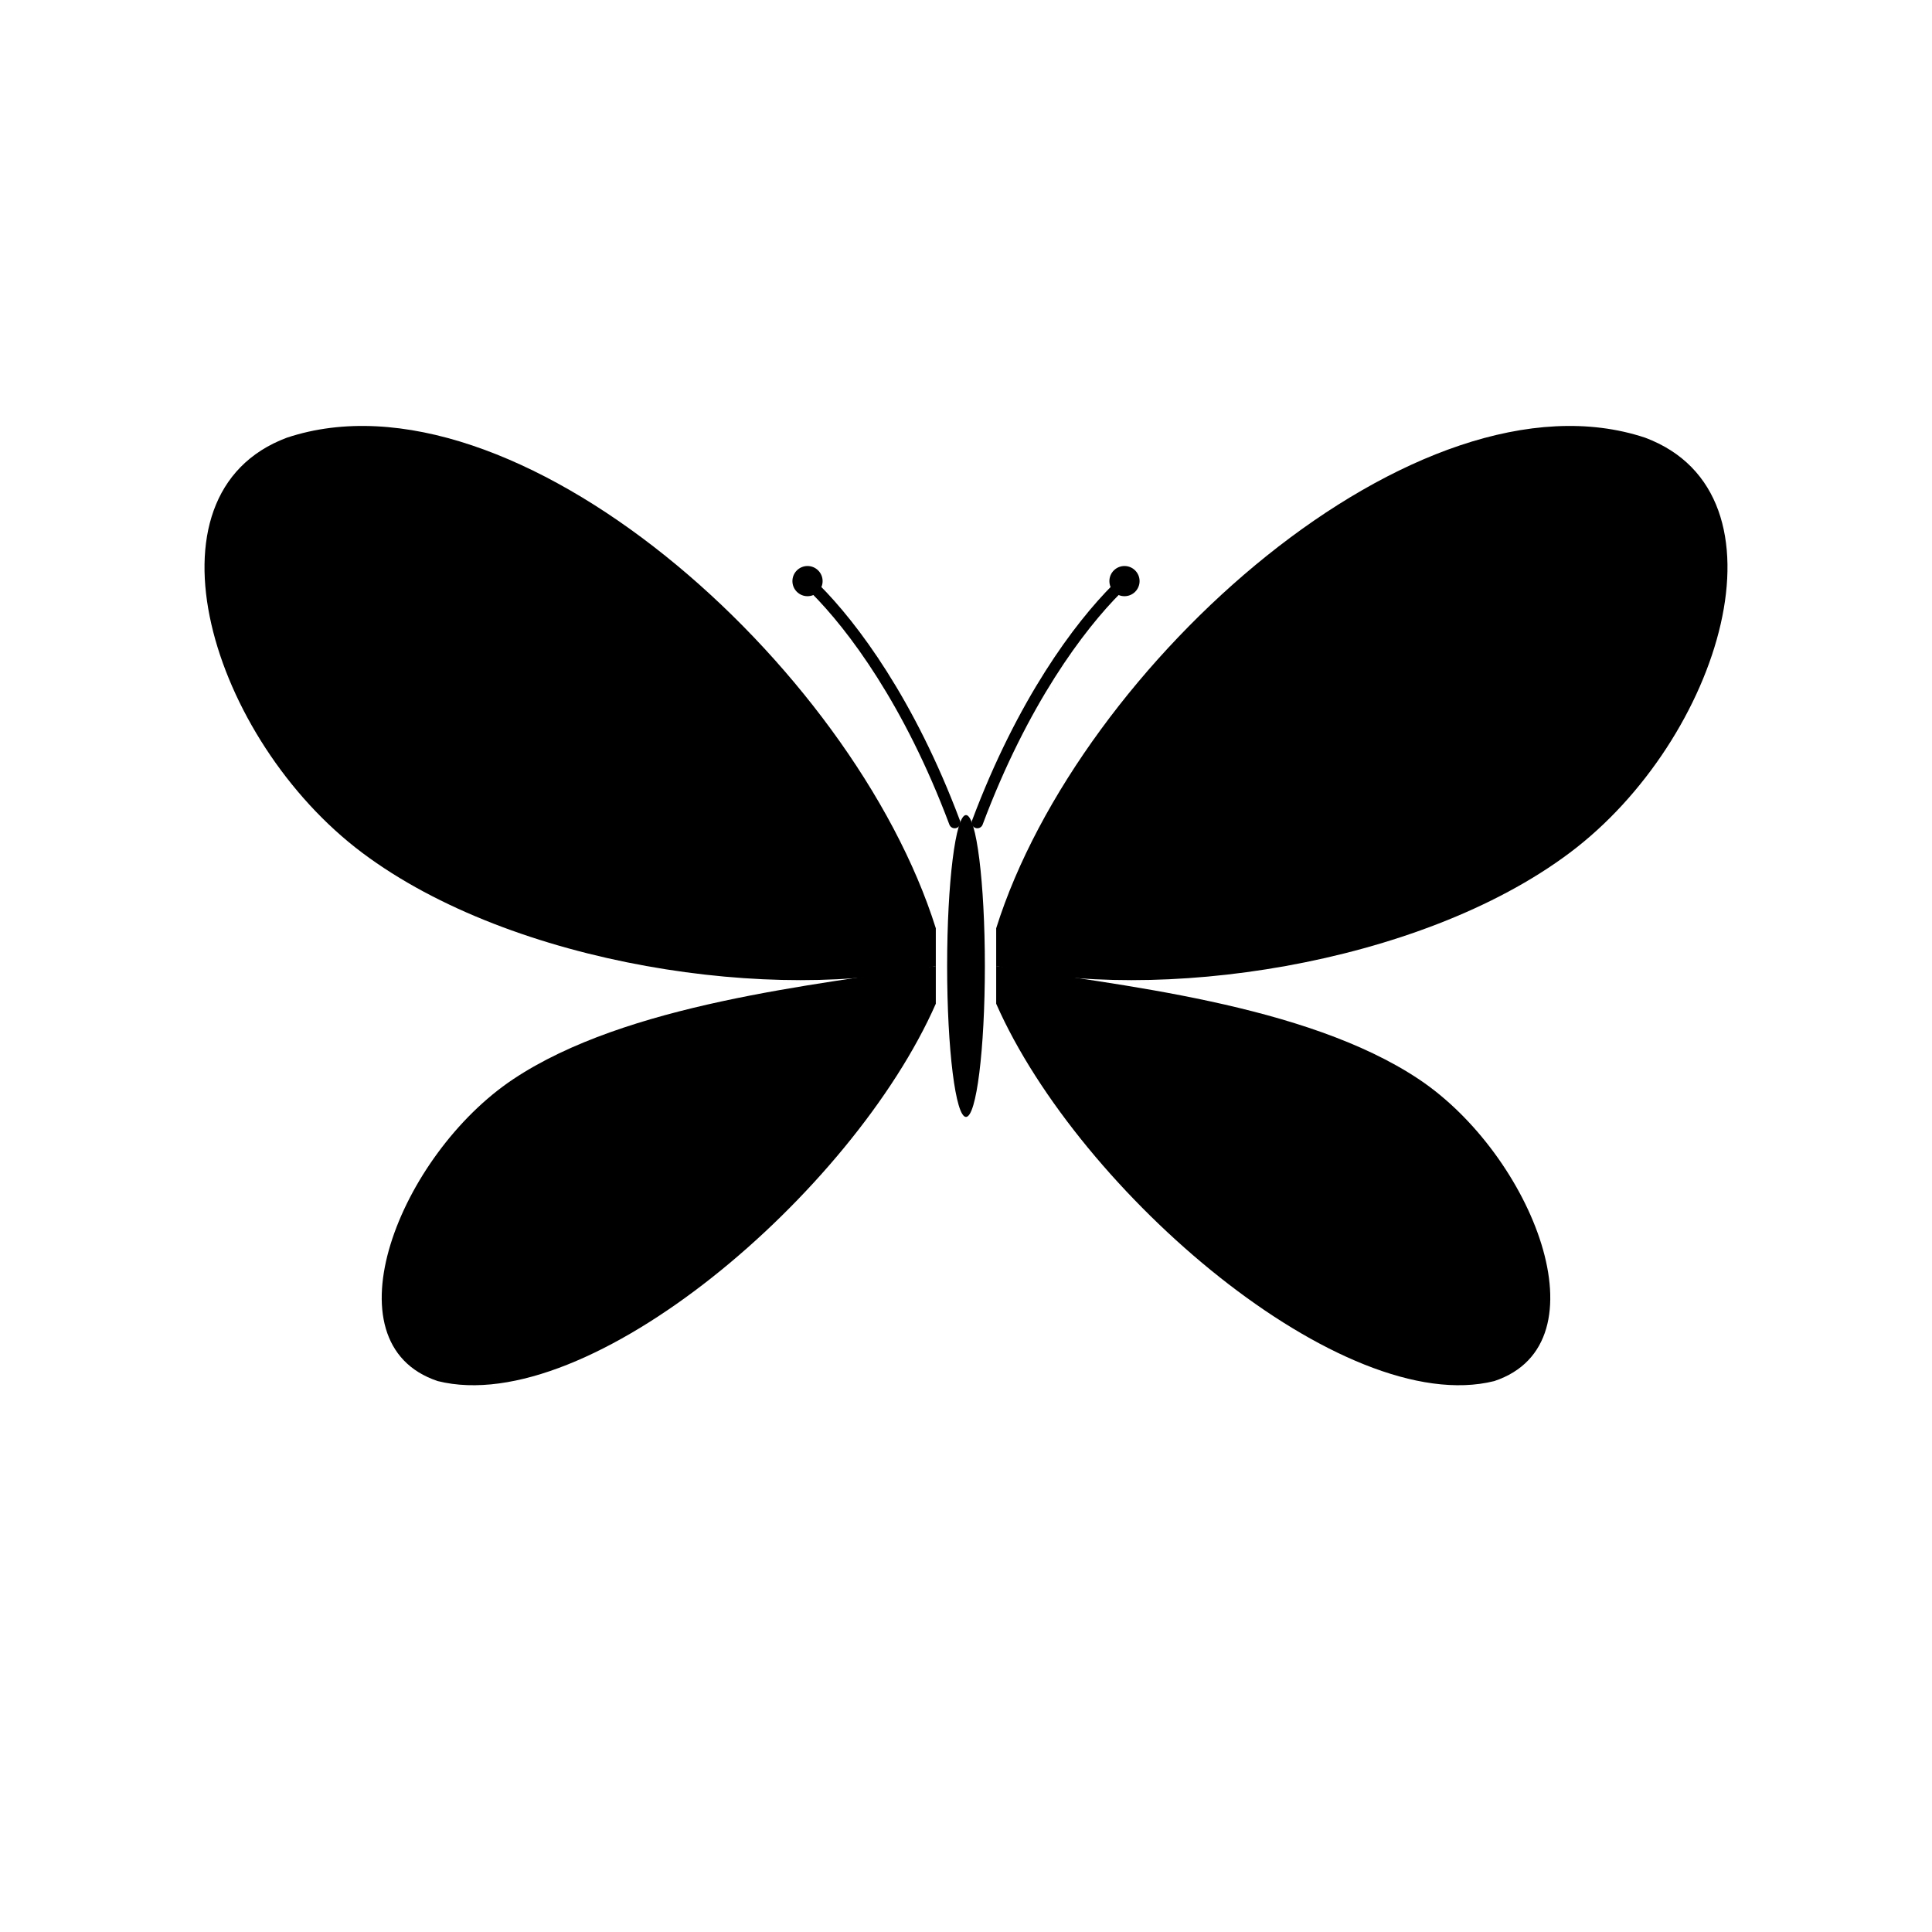
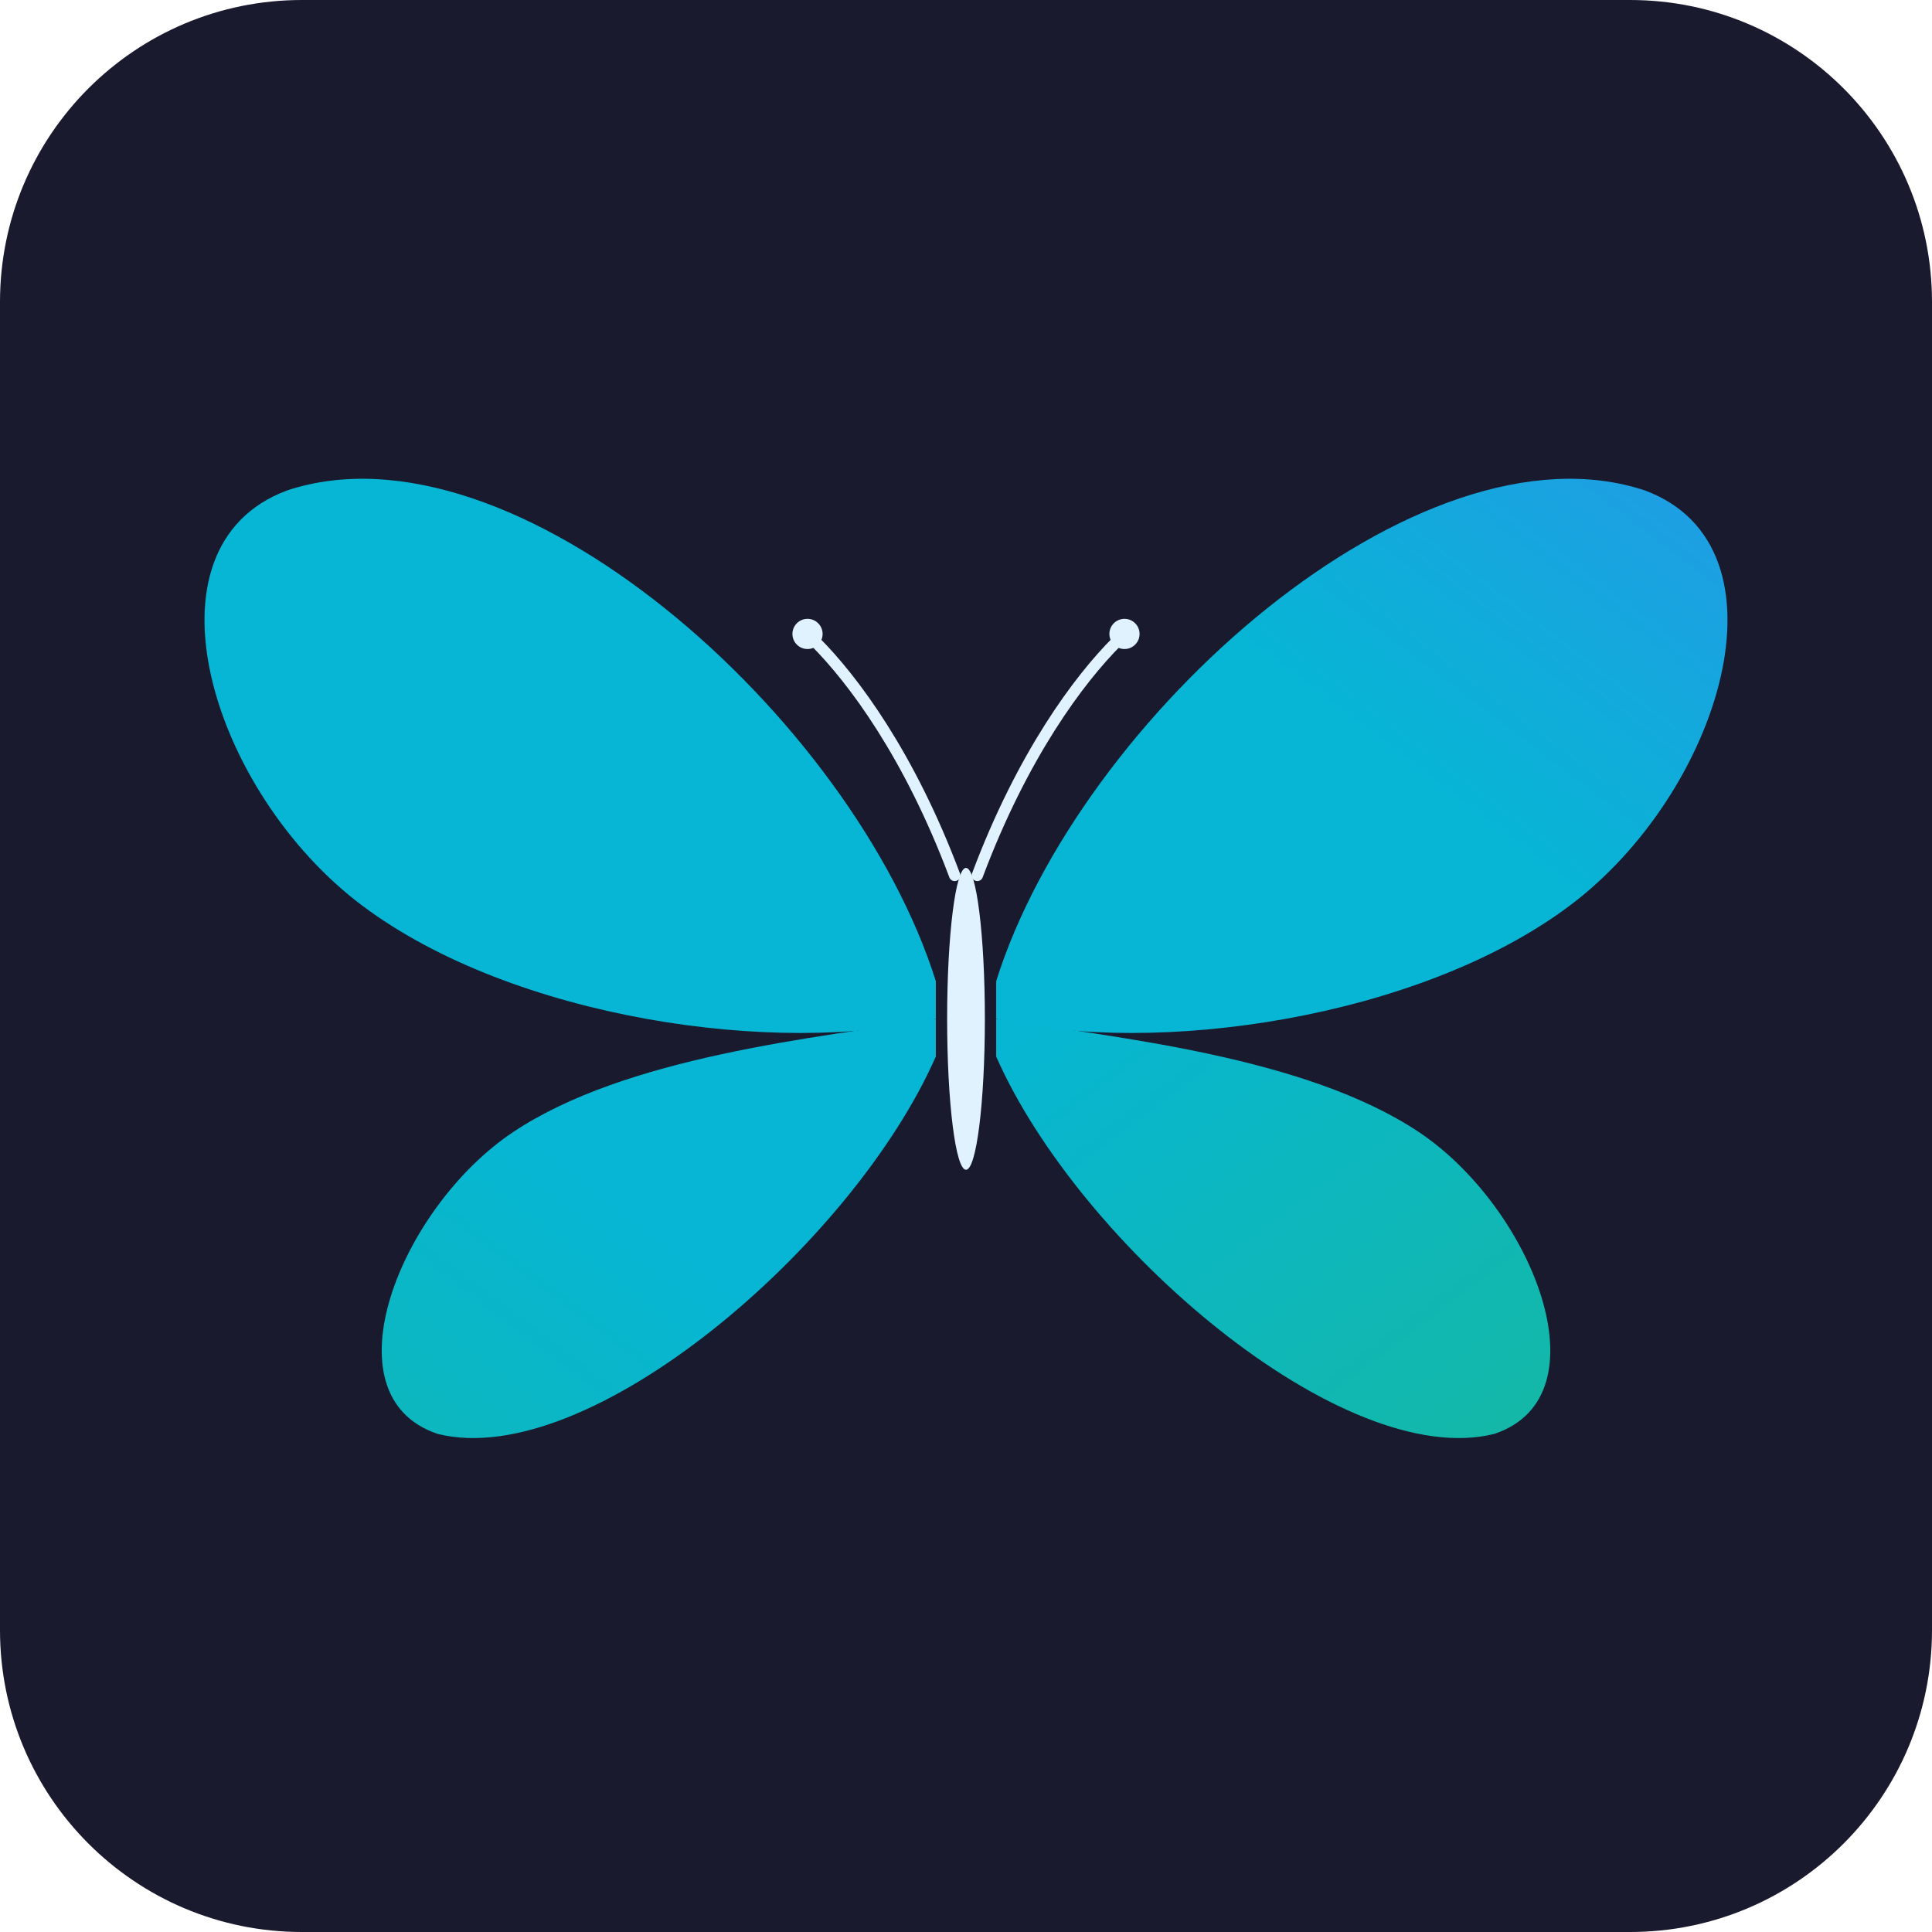
<svg xmlns="http://www.w3.org/2000/svg" viewBox="0 0 512 512" fill="none">
-   <g transform="translate(256,256)">
-     <path d="M-8,-10 C-30,-80 -120,-160 -180,-140 C-220,-125 -200,-60 -160,-30 C-120,0 -50,10 -8,0 Z" fill="#000" />
-     <path d="M-8,10 C-30,60 -100,120 -140,110 C-170,100 -150,50 -120,30 C-90,10 -40,5 -8,0 Z" fill="#000" />
-     <path d="M8,-10 C30,-80 120,-160 180,-140 C220,-125 200,-60 160,-30 C120,0 50,10 8,0 Z" fill="#000" />
-     <path d="M8,10 C30,60 100,120 140,110 C170,100 150,50 120,30 C90,10 40,5 8,0 Z" fill="#000" />
-     <ellipse cx="0" cy="0" rx="5" ry="40" fill="#000" />
-     <path d="M-3,-38 C-15,-70 -30,-90 -40,-100" stroke="#000" stroke-width="3" fill="none" stroke-linecap="round" />
-     <path d="M3,-38 C15,-70 30,-90 40,-100" stroke="#000" stroke-width="3" fill="none" stroke-linecap="round" />
-     <circle cx="-42" cy="-102" r="4" fill="#000" />
-     <circle cx="42" cy="-102" r="4" fill="#000" />
+   <rect width="512" height="512" rx="80" fill="#1a1a2e" />
+   <g transform="translate(256,270)">
+     <path d="M-8,-10 C-30,-80 -120,-160 -180,-140 C-220,-125 -200,-60 -160,-30 C-120,0 -50,10 -8,0 Z" fill="url(#grad1)" />
+     <path d="M-8,10 C-30,60 -100,120 -140,110 C-170,100 -150,50 -120,30 C-90,10 -40,5 -8,0 Z" fill="url(#grad2)" />
+     <path d="M8,-10 C30,-80 120,-160 180,-140 C220,-125 200,-60 160,-30 C120,0 50,10 8,0 Z" fill="url(#grad1r)" />
+     <path d="M8,10 C30,60 100,120 140,110 C170,100 150,50 120,30 C90,10 40,5 8,0 Z" fill="url(#grad2r)" />
+     <ellipse cx="0" cy="0" rx="5" ry="40" fill="#e0f2fe" />
+     <path d="M-3,-38 C-15,-70 -30,-90 -40,-100" stroke="#e0f2fe" stroke-width="3" fill="none" stroke-linecap="round" />
+     <path d="M3,-38 C15,-70 30,-90 40,-100" stroke="#e0f2fe" stroke-width="3" fill="none" stroke-linecap="round" />
+     <circle cx="-42" cy="-102" r="4" fill="#e0f2fe" />
+     <circle cx="42" cy="-102" r="4" fill="#e0f2fe" />
  </g>
+   <defs>
+     <linearGradient id="grad1" x1="0" y1="0" x2="-1" y2="-1">
+       <stop offset="0%" stop-color="#06b6d4" />
+       <stop offset="100%" stop-color="#3b82f6" />
+     </linearGradient>
+     <linearGradient id="grad1r" x1="0" y1="0" x2="1" y2="-1">
+       <stop offset="0%" stop-color="#06b6d4" />
+       <stop offset="100%" stop-color="#3b82f6" />
+     </linearGradient>
+     <linearGradient id="grad2" x1="0" y1="0" x2="-1" y2="1">
+       <stop offset="0%" stop-color="#06b6d4" />
+       <stop offset="100%" stop-color="#14b8a6" />
+     </linearGradient>
+     <linearGradient id="grad2r" x1="0" y1="0" x2="1" y2="1">
+       <stop offset="0%" stop-color="#06b6d4" />
+       <stop offset="100%" stop-color="#14b8a6" />
+     </linearGradient>
+   </defs>
</svg>
